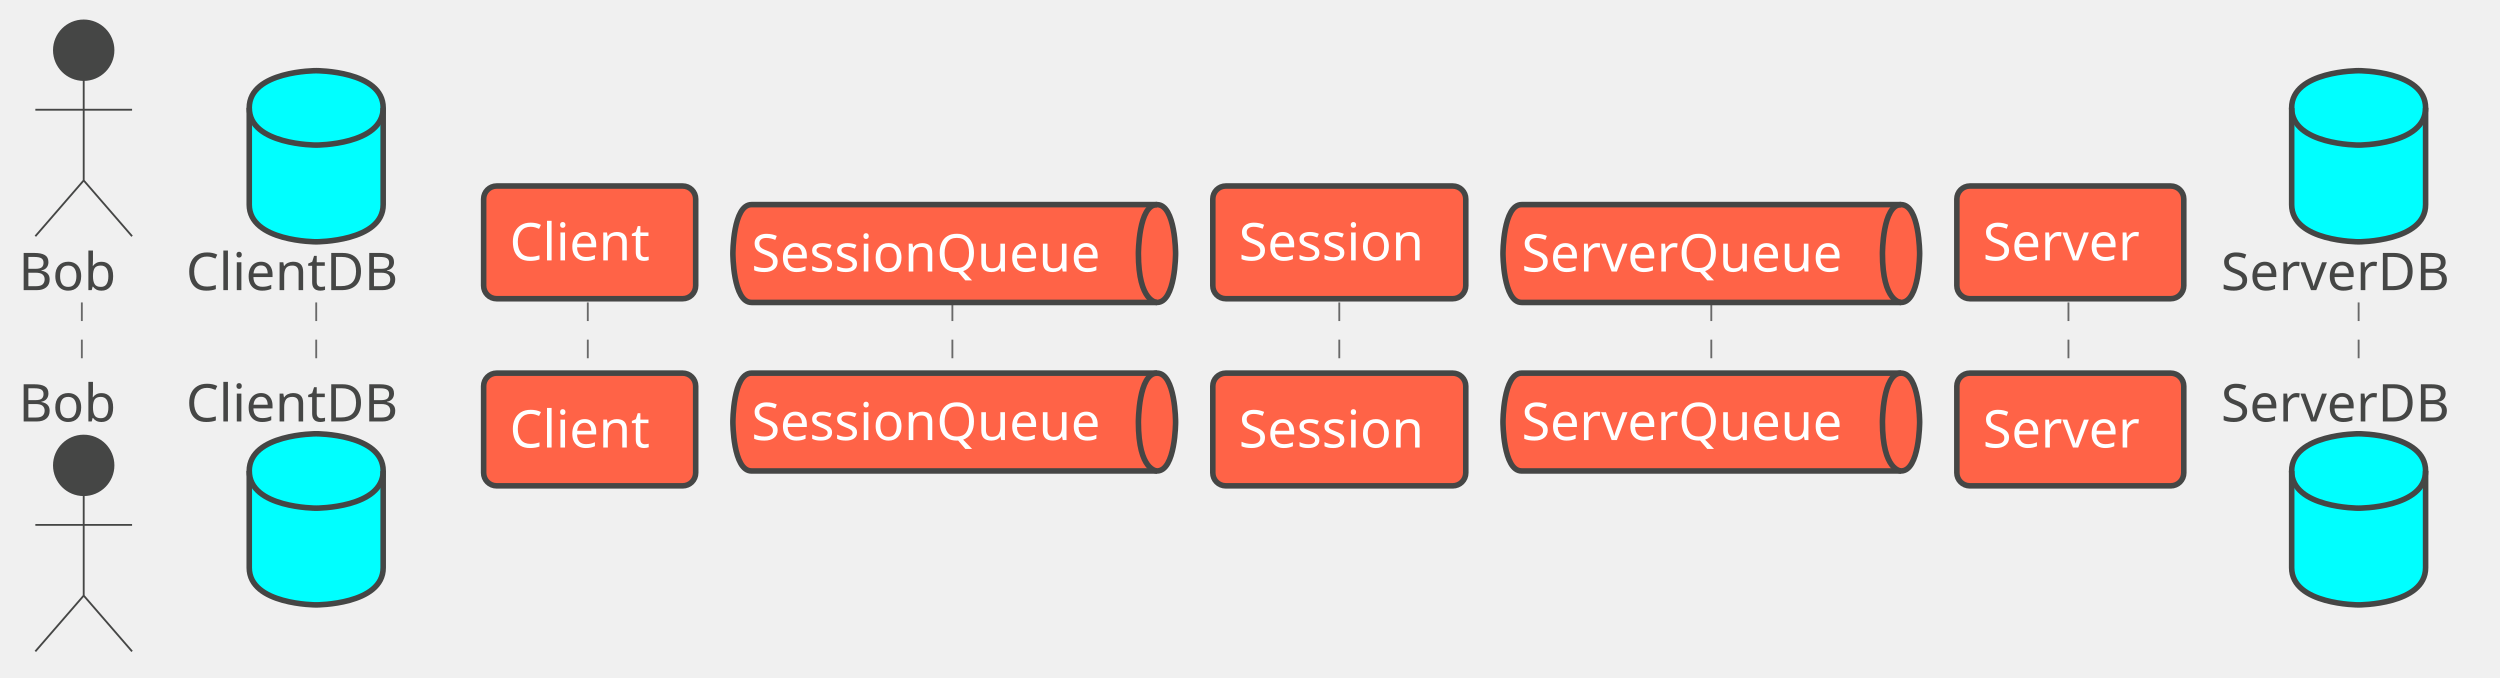
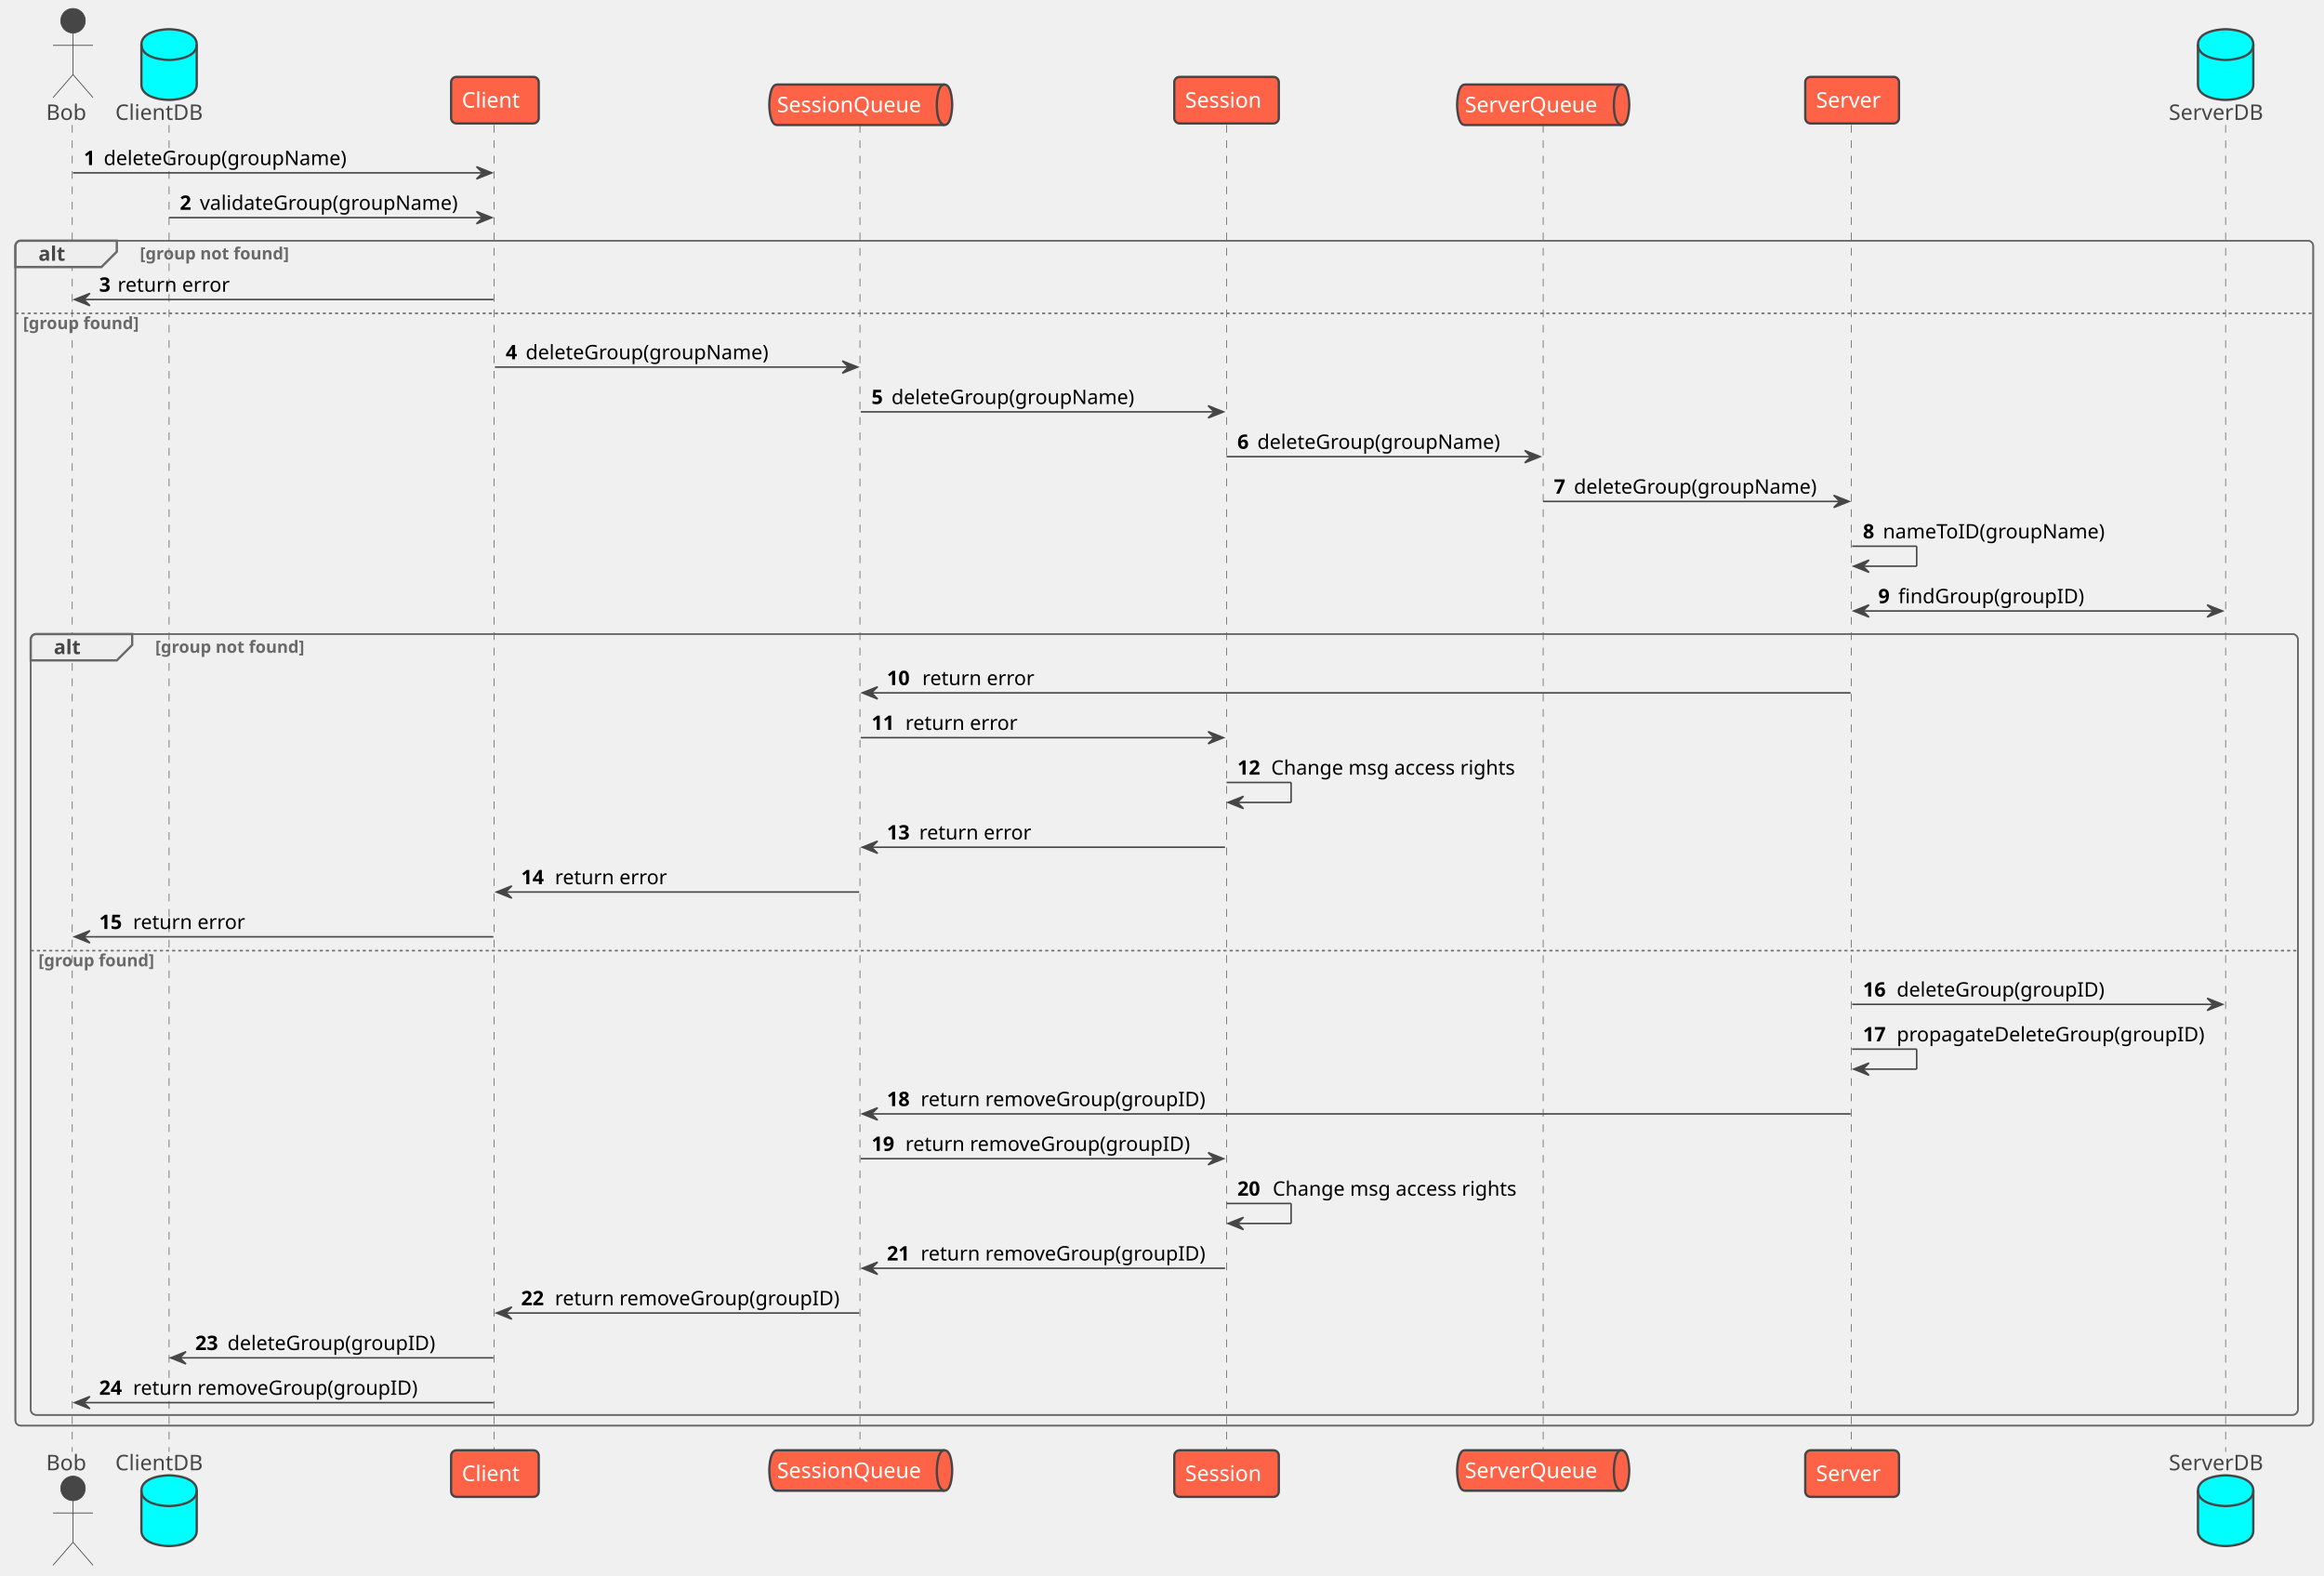
- <svg xmlns="http://www.w3.org/2000/svg" contentStyleType="text/css" height="182px" preserveAspectRatio="none" style="width:672px;height:182px;background:#FFFFFF;" version="1.1" viewBox="0 0 672 182" width="672px" zoomAndPan="magnify">
+ <svg xmlns="http://www.w3.org/2000/svg" contentStyleType="text/css" height="1025px" preserveAspectRatio="none" style="width:1512px;height:1025px;background:#FFFFFF;" version="1.1" viewBox="0 0 1512 1025" width="1512px" zoomAndPan="magnify">
  <defs />
  <g>
-     <line style="stroke:#696969;stroke-width:0.5;stroke-dasharray:5.0,5.0;" x1="22" x2="22" y1="81.297" y2="101.297" />
-     <line style="stroke:#696969;stroke-width:0.5;stroke-dasharray:5.0,5.0;" x1="85" x2="85" y1="81.297" y2="101.297" />
-     <line style="stroke:#696969;stroke-width:0.5;stroke-dasharray:5.0,5.0;" x1="158" x2="158" y1="81.297" y2="101.297" />
-     <line style="stroke:#696969;stroke-width:0.5;stroke-dasharray:5.0,5.0;" x1="256" x2="256" y1="81.297" y2="101.297" />
-     <line style="stroke:#696969;stroke-width:0.5;stroke-dasharray:5.0,5.0;" x1="360" x2="360" y1="81.297" y2="101.297" />
-     <line style="stroke:#696969;stroke-width:0.5;stroke-dasharray:5.0,5.0;" x1="460" x2="460" y1="81.297" y2="101.297" />
-     <line style="stroke:#696969;stroke-width:0.5;stroke-dasharray:5.0,5.0;" x1="556" x2="556" y1="81.297" y2="101.297" />
-     <line style="stroke:#696969;stroke-width:0.5;stroke-dasharray:5.0,5.0;" x1="634" x2="634" y1="81.297" y2="101.297" />
-     <text fill="#454645" font-family="sans-serif" font-size="14" lengthAdjust="spacing" textLength="29" x="5" y="77.995">Bob</text>
-     <ellipse cx="22.5" cy="13.5" fill="#454645" rx="8" ry="8" style="stroke:#454645;stroke-width:0.5;" />
-     <path d="M22.5,21.5 L22.5,48.5 M9.5,29.5 L35.5,29.5 M22.5,48.5 L9.5,63.5 M22.5,48.5 L35.5,63.5 " fill="none" style="stroke:#454645;stroke-width:0.5;" />
-     <text fill="#454645" font-family="sans-serif" font-size="14" lengthAdjust="spacing" textLength="29" x="5" y="113.292">Bob</text>
-     <ellipse cx="22.5" cy="125.094" fill="#454645" rx="8" ry="8" style="stroke:#454645;stroke-width:0.5;" />
-     <path d="M22.5,133.094 L22.5,160.094 M9.5,141.094 L35.5,141.094 M22.5,160.094 L9.5,175.094 M22.5,160.094 L35.5,175.094 " fill="none" style="stroke:#454645;stroke-width:0.5;" />
-     <text fill="#454645" font-family="sans-serif" font-size="14" lengthAdjust="spacing" textLength="64" x="50" y="77.995">ClientDB</text>
-     <path d="M67,29 C67,19 85,19 85,19 C85,19 103,19 103,29 L103,55 C103,65 85,65 85,65 C85,65 67,65 67,55 L67,29 " fill="#00FFFF" style="stroke:#454645;stroke-width:1.5;" />
-     <path d="M67,29 C67,39 85,39 85,39 C85,39 103,39 103,29 " fill="none" style="stroke:#454645;stroke-width:1.5;" />
-     <text fill="#454645" font-family="sans-serif" font-size="14" lengthAdjust="spacing" textLength="64" x="50" y="113.292">ClientDB</text>
-     <path d="M67,126.594 C67,116.594 85,116.594 85,116.594 C85,116.594 103,116.594 103,126.594 L103,152.594 C103,162.594 85,162.594 85,162.594 C85,162.594 67,162.594 67,152.594 L67,126.594 " fill="#00FFFF" style="stroke:#454645;stroke-width:1.5;" />
-     <path d="M67,126.594 C67,136.594 85,136.594 85,136.594 C85,136.594 103,136.594 103,126.594 " fill="none" style="stroke:#454645;stroke-width:1.5;" />
-     <rect fill="#FF6347" height="30.297" rx="3.5" ry="3.5" style="stroke:#454645;stroke-width:1.5;" width="57" x="130" y="50" />
-     <text fill="#FFFFFF" font-family="sans-serif" font-size="14" lengthAdjust="spacing" textLength="43" x="137" y="69.995">Client</text>
-     <rect fill="#FF6347" height="30.297" rx="3.5" ry="3.5" style="stroke:#454645;stroke-width:1.5;" width="57" x="130" y="100.297" />
-     <text fill="#FFFFFF" font-family="sans-serif" font-size="14" lengthAdjust="spacing" textLength="43" x="137" y="120.292">Client</text>
-     <path d="M202,55 L311,55 C316,55 316,68.148 316,68.148 C316,68.148 316,81.297 311,81.297 L202,81.297 C197,81.297 197,68.148 197,68.148 C197,68.148 197,55 202,55 " fill="#FF6347" style="stroke:#454645;stroke-width:1.5;" />
-     <path d="M311,55 C306,55 306,68.148 306,68.148 C306,81.297 311,81.297 311,81.297 " fill="none" style="stroke:#454645;stroke-width:1.5;" />
-     <text fill="#FFFFFF" font-family="sans-serif" font-size="14" lengthAdjust="spacing" textLength="99" x="202" y="72.995">SessionQueue</text>
-     <path d="M202,100.297 L311,100.297 C316,100.297 316,113.445 316,113.445 C316,113.445 316,126.594 311,126.594 L202,126.594 C197,126.594 197,113.445 197,113.445 C197,113.445 197,100.297 202,100.297 " fill="#FF6347" style="stroke:#454645;stroke-width:1.5;" />
-     <path d="M311,100.297 C306,100.297 306,113.445 306,113.445 C306,126.594 311,126.594 311,126.594 " fill="none" style="stroke:#454645;stroke-width:1.5;" />
-     <text fill="#FFFFFF" font-family="sans-serif" font-size="14" lengthAdjust="spacing" textLength="99" x="202" y="118.292">SessionQueue</text>
-     <rect fill="#FF6347" height="30.297" rx="3.5" ry="3.5" style="stroke:#454645;stroke-width:1.5;" width="68" x="326" y="50" />
-     <text fill="#FFFFFF" font-family="sans-serif" font-size="14" lengthAdjust="spacing" textLength="54" x="333" y="69.995">Session</text>
-     <rect fill="#FF6347" height="30.297" rx="3.5" ry="3.5" style="stroke:#454645;stroke-width:1.5;" width="68" x="326" y="100.297" />
-     <text fill="#FFFFFF" font-family="sans-serif" font-size="14" lengthAdjust="spacing" textLength="54" x="333" y="120.292">Session</text>
-     <path d="M409,55 L511,55 C516,55 516,68.148 516,68.148 C516,68.148 516,81.297 511,81.297 L409,81.297 C404,81.297 404,68.148 404,68.148 C404,68.148 404,55 409,55 " fill="#FF6347" style="stroke:#454645;stroke-width:1.5;" />
-     <path d="M511,55 C506,55 506,68.148 506,68.148 C506,81.297 511,81.297 511,81.297 " fill="none" style="stroke:#454645;stroke-width:1.5;" />
-     <text fill="#FFFFFF" font-family="sans-serif" font-size="14" lengthAdjust="spacing" textLength="92" x="409" y="72.995">ServerQueue</text>
-     <path d="M409,100.297 L511,100.297 C516,100.297 516,113.445 516,113.445 C516,113.445 516,126.594 511,126.594 L409,126.594 C404,126.594 404,113.445 404,113.445 C404,113.445 404,100.297 409,100.297 " fill="#FF6347" style="stroke:#454645;stroke-width:1.5;" />
-     <path d="M511,100.297 C506,100.297 506,113.445 506,113.445 C506,126.594 511,126.594 511,126.594 " fill="none" style="stroke:#454645;stroke-width:1.5;" />
-     <text fill="#FFFFFF" font-family="sans-serif" font-size="14" lengthAdjust="spacing" textLength="92" x="409" y="118.292">ServerQueue</text>
-     <rect fill="#FF6347" height="30.297" rx="3.5" ry="3.5" style="stroke:#454645;stroke-width:1.5;" width="61" x="526" y="50" />
-     <text fill="#FFFFFF" font-family="sans-serif" font-size="14" lengthAdjust="spacing" textLength="47" x="533" y="69.995">Server</text>
-     <rect fill="#FF6347" height="30.297" rx="3.5" ry="3.5" style="stroke:#454645;stroke-width:1.5;" width="61" x="526" y="100.297" />
-     <text fill="#FFFFFF" font-family="sans-serif" font-size="14" lengthAdjust="spacing" textLength="47" x="533" y="120.292">Server</text>
-     <text fill="#454645" font-family="sans-serif" font-size="14" lengthAdjust="spacing" textLength="68" x="597" y="77.995">ServerDB</text>
-     <path d="M616,29 C616,19 634,19 634,19 C634,19 652,19 652,29 L652,55 C652,65 634,65 634,65 C634,65 616,65 616,55 L616,29 " fill="#00FFFF" style="stroke:#454645;stroke-width:1.5;" />
-     <path d="M616,29 C616,39 634,39 634,39 C634,39 652,39 652,29 " fill="none" style="stroke:#454645;stroke-width:1.5;" />
-     <text fill="#454645" font-family="sans-serif" font-size="14" lengthAdjust="spacing" textLength="68" x="597" y="113.292">ServerDB</text>
-     <path d="M616,126.594 C616,116.594 634,116.594 634,116.594 C634,116.594 652,116.594 652,126.594 L652,152.594 C652,162.594 634,162.594 634,162.594 C634,162.594 616,162.594 616,152.594 L616,126.594 " fill="#00FFFF" style="stroke:#454645;stroke-width:1.5;" />
-     <path d="M616,126.594 C616,136.594 634,136.594 634,136.594 C634,136.594 652,136.594 652,126.594 " fill="none" style="stroke:#454645;stroke-width:1.5;" />
+     <rect fill="none" height="770.797" rx="3.5" ry="3.5" style="stroke:#696969;stroke-width:1.0;" width="1495" x="10" y="156.562" />
+     <rect fill="none" height="507.93" rx="3.5" ry="3.5" style="stroke:#696969;stroke-width:1.0;" width="1475" x="20" y="412.43" />
+     <line style="stroke:#696969;stroke-width:0.5;stroke-dasharray:5.0,5.0;" x1="47" x2="47" y1="81.297" y2="944.359" />
+     <line style="stroke:#696969;stroke-width:0.5;stroke-dasharray:5.0,5.0;" x1="110" x2="110" y1="81.297" y2="944.359" />
+     <line style="stroke:#696969;stroke-width:0.5;stroke-dasharray:5.0,5.0;" x1="321.5" x2="321.5" y1="81.297" y2="944.359" />
+     <line style="stroke:#696969;stroke-width:0.5;stroke-dasharray:5.0,5.0;" x1="559.5" x2="559.5" y1="81.297" y2="944.359" />
+     <line style="stroke:#696969;stroke-width:0.5;stroke-dasharray:5.0,5.0;" x1="798" x2="798" y1="81.297" y2="944.359" />
+     <line style="stroke:#696969;stroke-width:0.5;stroke-dasharray:5.0,5.0;" x1="1004" x2="1004" y1="81.297" y2="944.359" />
+     <line style="stroke:#696969;stroke-width:0.5;stroke-dasharray:5.0,5.0;" x1="1204.5" x2="1204.5" y1="81.297" y2="944.359" />
+     <line style="stroke:#696969;stroke-width:0.5;stroke-dasharray:5.0,5.0;" x1="1448" x2="1448" y1="81.297" y2="944.359" />
+     <text fill="#454645" font-family="sans-serif" font-size="14" lengthAdjust="spacing" textLength="29" x="30" y="77.995">Bob</text>
+     <ellipse cx="47.5" cy="13.5" fill="#454645" rx="8" ry="8" style="stroke:#454645;stroke-width:0.5;" />
+     <path d="M47.5,21.5 L47.5,48.5 M34.5,29.5 L60.5,29.5 M47.5,48.5 L34.5,63.5 M47.5,48.5 L60.5,63.5 " fill="none" style="stroke:#454645;stroke-width:0.5;" />
+     <text fill="#454645" font-family="sans-serif" font-size="14" lengthAdjust="spacing" textLength="29" x="30" y="956.355">Bob</text>
+     <ellipse cx="47.5" cy="968.156" fill="#454645" rx="8" ry="8" style="stroke:#454645;stroke-width:0.5;" />
+     <path d="M47.5,976.156 L47.5,1003.156 M34.5,984.156 L60.5,984.156 M47.5,1003.156 L34.5,1018.156 M47.5,1003.156 L60.5,1018.156 " fill="none" style="stroke:#454645;stroke-width:0.5;" />
+     <text fill="#454645" font-family="sans-serif" font-size="14" lengthAdjust="spacing" textLength="64" x="75" y="77.995">ClientDB</text>
+     <path d="M92,29 C92,19 110,19 110,19 C110,19 128,19 128,29 L128,55 C128,65 110,65 110,65 C110,65 92,65 92,55 L92,29 " fill="#00FFFF" style="stroke:#454645;stroke-width:1.5;" />
+     <path d="M92,29 C92,39 110,39 110,39 C110,39 128,39 128,29 " fill="none" style="stroke:#454645;stroke-width:1.5;" />
+     <text fill="#454645" font-family="sans-serif" font-size="14" lengthAdjust="spacing" textLength="64" x="75" y="956.355">ClientDB</text>
+     <path d="M92,969.656 C92,959.656 110,959.656 110,959.656 C110,959.656 128,959.656 128,969.656 L128,995.656 C128,1005.656 110,1005.656 110,1005.656 C110,1005.656 92,1005.656 92,995.656 L92,969.656 " fill="#00FFFF" style="stroke:#454645;stroke-width:1.5;" />
+     <path d="M92,969.656 C92,979.656 110,979.656 110,979.656 C110,979.656 128,979.656 128,969.656 " fill="none" style="stroke:#454645;stroke-width:1.5;" />
+     <rect fill="#FF6347" height="30.297" rx="3.5" ry="3.5" style="stroke:#454645;stroke-width:1.5;" width="57" x="293.5" y="50" />
+     <text fill="#FFFFFF" font-family="sans-serif" font-size="14" lengthAdjust="spacing" textLength="43" x="300.5" y="69.995">Client</text>
+     <rect fill="#FF6347" height="30.297" rx="3.5" ry="3.5" style="stroke:#454645;stroke-width:1.5;" width="57" x="293.5" y="943.359" />
+     <text fill="#FFFFFF" font-family="sans-serif" font-size="14" lengthAdjust="spacing" textLength="43" x="300.5" y="963.355">Client</text>
+     <path d="M505.5,55 L614.5,55 C619.5,55 619.5,68.148 619.5,68.148 C619.5,68.148 619.5,81.297 614.5,81.297 L505.5,81.297 C500.5,81.297 500.5,68.148 500.5,68.148 C500.5,68.148 500.5,55 505.5,55 " fill="#FF6347" style="stroke:#454645;stroke-width:1.5;" />
+     <path d="M614.5,55 C609.5,55 609.5,68.148 609.5,68.148 C609.5,81.297 614.5,81.297 614.5,81.297 " fill="none" style="stroke:#454645;stroke-width:1.5;" />
+     <text fill="#FFFFFF" font-family="sans-serif" font-size="14" lengthAdjust="spacing" textLength="99" x="505.5" y="72.995">SessionQueue</text>
+     <path d="M505.5,943.359 L614.5,943.359 C619.5,943.359 619.5,956.508 619.5,956.508 C619.5,956.508 619.5,969.656 614.5,969.656 L505.5,969.656 C500.5,969.656 500.5,956.508 500.5,956.508 C500.5,956.508 500.5,943.359 505.5,943.359 " fill="#FF6347" style="stroke:#454645;stroke-width:1.5;" />
+     <path d="M614.5,943.359 C609.5,943.359 609.5,956.508 609.5,956.508 C609.5,969.656 614.5,969.656 614.5,969.656 " fill="none" style="stroke:#454645;stroke-width:1.5;" />
+     <text fill="#FFFFFF" font-family="sans-serif" font-size="14" lengthAdjust="spacing" textLength="99" x="505.5" y="961.355">SessionQueue</text>
+     <rect fill="#FF6347" height="30.297" rx="3.5" ry="3.5" style="stroke:#454645;stroke-width:1.5;" width="68" x="764" y="50" />
+     <text fill="#FFFFFF" font-family="sans-serif" font-size="14" lengthAdjust="spacing" textLength="54" x="771" y="69.995">Session</text>
+     <rect fill="#FF6347" height="30.297" rx="3.5" ry="3.5" style="stroke:#454645;stroke-width:1.5;" width="68" x="764" y="943.359" />
+     <text fill="#FFFFFF" font-family="sans-serif" font-size="14" lengthAdjust="spacing" textLength="54" x="771" y="963.355">Session</text>
+     <path d="M953,55 L1055,55 C1060,55 1060,68.148 1060,68.148 C1060,68.148 1060,81.297 1055,81.297 L953,81.297 C948,81.297 948,68.148 948,68.148 C948,68.148 948,55 953,55 " fill="#FF6347" style="stroke:#454645;stroke-width:1.5;" />
+     <path d="M1055,55 C1050,55 1050,68.148 1050,68.148 C1050,81.297 1055,81.297 1055,81.297 " fill="none" style="stroke:#454645;stroke-width:1.5;" />
+     <text fill="#FFFFFF" font-family="sans-serif" font-size="14" lengthAdjust="spacing" textLength="92" x="953" y="72.995">ServerQueue</text>
+     <path d="M953,943.359 L1055,943.359 C1060,943.359 1060,956.508 1060,956.508 C1060,956.508 1060,969.656 1055,969.656 L953,969.656 C948,969.656 948,956.508 948,956.508 C948,956.508 948,943.359 953,943.359 " fill="#FF6347" style="stroke:#454645;stroke-width:1.5;" />
+     <path d="M1055,943.359 C1050,943.359 1050,956.508 1050,956.508 C1050,969.656 1055,969.656 1055,969.656 " fill="none" style="stroke:#454645;stroke-width:1.5;" />
+     <text fill="#FFFFFF" font-family="sans-serif" font-size="14" lengthAdjust="spacing" textLength="92" x="953" y="961.355">ServerQueue</text>
+     <rect fill="#FF6347" height="30.297" rx="3.5" ry="3.5" style="stroke:#454645;stroke-width:1.5;" width="61" x="1174.5" y="50" />
+     <text fill="#FFFFFF" font-family="sans-serif" font-size="14" lengthAdjust="spacing" textLength="47" x="1181.5" y="69.995">Server</text>
+     <rect fill="#FF6347" height="30.297" rx="3.5" ry="3.5" style="stroke:#454645;stroke-width:1.5;" width="61" x="1174.5" y="943.359" />
+     <text fill="#FFFFFF" font-family="sans-serif" font-size="14" lengthAdjust="spacing" textLength="47" x="1181.5" y="963.355">Server</text>
+     <text fill="#454645" font-family="sans-serif" font-size="14" lengthAdjust="spacing" textLength="68" x="1411" y="77.995">ServerDB</text>
+     <path d="M1430,29 C1430,19 1448,19 1448,19 C1448,19 1466,19 1466,29 L1466,55 C1466,65 1448,65 1448,65 C1448,65 1430,65 1430,55 L1430,29 " fill="#00FFFF" style="stroke:#454645;stroke-width:1.5;" />
+     <path d="M1430,29 C1430,39 1448,39 1448,39 C1448,39 1466,39 1466,29 " fill="none" style="stroke:#454645;stroke-width:1.5;" />
+     <text fill="#454645" font-family="sans-serif" font-size="14" lengthAdjust="spacing" textLength="68" x="1411" y="956.355">ServerDB</text>
+     <path d="M1430,969.656 C1430,959.656 1448,959.656 1448,959.656 C1448,959.656 1466,959.656 1466,969.656 L1466,995.656 C1466,1005.656 1448,1005.656 1448,1005.656 C1448,1005.656 1430,1005.656 1430,995.656 L1430,969.656 " fill="#00FFFF" style="stroke:#454645;stroke-width:1.5;" />
+     <path d="M1430,969.656 C1430,979.656 1448,979.656 1448,979.656 C1448,979.656 1466,979.656 1466,969.656 " fill="none" style="stroke:#454645;stroke-width:1.5;" />
+     <polygon fill="#454645" points="310,108.43,320,112.43,310,116.43,314,112.43" style="stroke:#454645;stroke-width:1.0;" />
+     <line style="stroke:#454645;stroke-width:1.0;" x1="47.5" x2="316" y1="112.43" y2="112.43" />
+     <text fill="#000000" font-family="sans-serif" font-size="13" font-weight="bold" lengthAdjust="spacing" textLength="9" x="54.5" y="107.364">1</text>
+     <text fill="#000000" font-family="sans-serif" font-size="13" lengthAdjust="spacing" textLength="164" x="67.5" y="107.364">deleteGroup(groupName)</text>
+     <polygon fill="#454645" points="310,137.562,320,141.562,310,145.562,314,141.562" style="stroke:#454645;stroke-width:1.0;" />
+     <line style="stroke:#454645;stroke-width:1.0;" x1="110" x2="316" y1="141.562" y2="141.562" />
+     <text fill="#000000" font-family="sans-serif" font-size="13" font-weight="bold" lengthAdjust="spacing" textLength="9" x="117" y="136.497">2</text>
+     <text fill="#000000" font-family="sans-serif" font-size="13" lengthAdjust="spacing" textLength="175" x="130" y="136.497">validateGroup(groupName)</text>
+     <path d="M13.5,156.562 L76,156.562 L76,163.695 L66,173.695 L10,173.695 L10,160.062 A3.5,3.5 0 0 1 13.5,156.562 " fill="#EEEEEE" style="stroke:#696969;stroke-width:1.5;" />
+     <rect fill="none" height="770.797" rx="3.5" ry="3.5" style="stroke:#696969;stroke-width:1.0;" width="1495" x="10" y="156.562" />
+     <text fill="#454645" font-family="sans-serif" font-size="13" font-weight="bold" lengthAdjust="spacing" textLength="21" x="25" y="169.629">alt</text>
+     <text fill="#696969" font-family="sans-serif" font-size="11" font-weight="bold" lengthAdjust="spacing" textLength="121" x="91" y="168.773">[group not found]</text>
+     <polygon fill="#454645" points="58.5,190.828,48.5,194.828,58.5,198.828,54.5,194.828" style="stroke:#454645;stroke-width:1.0;" />
+     <line style="stroke:#454645;stroke-width:1.0;" x1="52.5" x2="321" y1="194.828" y2="194.828" />
+     <text fill="#000000" font-family="sans-serif" font-size="13" font-weight="bold" lengthAdjust="spacing" textLength="8" x="64.5" y="189.762">3</text>
+     <text fill="#000000" font-family="sans-serif" font-size="13" lengthAdjust="spacing" textLength="74" x="76.5" y="189.762">return error</text>
+     <line style="stroke:#696969;stroke-width:1.0;stroke-dasharray:2.0,2.0;" x1="10" x2="1505" y1="203.828" y2="203.828" />
+     <text fill="#696969" font-family="sans-serif" font-size="11" font-weight="bold" lengthAdjust="spacing" textLength="93" x="15" y="214.039">[group found]</text>
+     <polygon fill="#454645" points="548,234.766,558,238.766,548,242.766,552,238.766" style="stroke:#454645;stroke-width:1.0;" />
+     <line style="stroke:#454645;stroke-width:1.0;" x1="322" x2="554" y1="238.766" y2="238.766" />
+     <text fill="#000000" font-family="sans-serif" font-size="13" font-weight="bold" lengthAdjust="spacing" textLength="9" x="329" y="233.7">4</text>
+     <text fill="#000000" font-family="sans-serif" font-size="13" lengthAdjust="spacing" textLength="164" x="342" y="233.7">deleteGroup(groupName)</text>
+     <polygon fill="#454645" points="786,263.898,796,267.898,786,271.898,790,267.898" style="stroke:#454645;stroke-width:1.0;" />
+     <line style="stroke:#454645;stroke-width:1.0;" x1="560" x2="792" y1="267.898" y2="267.898" />
+     <text fill="#000000" font-family="sans-serif" font-size="13" font-weight="bold" lengthAdjust="spacing" textLength="9" x="567" y="262.832">5</text>
+     <text fill="#000000" font-family="sans-serif" font-size="13" lengthAdjust="spacing" textLength="164" x="580" y="262.832">deleteGroup(groupName)</text>
+     <polygon fill="#454645" points="992,293.031,1002,297.031,992,301.031,996,297.031" style="stroke:#454645;stroke-width:1.0;" />
+     <line style="stroke:#454645;stroke-width:1.0;" x1="798" x2="998" y1="297.031" y2="297.031" />
+     <text fill="#000000" font-family="sans-serif" font-size="13" font-weight="bold" lengthAdjust="spacing" textLength="9" x="805" y="291.965">6</text>
+     <text fill="#000000" font-family="sans-serif" font-size="13" lengthAdjust="spacing" textLength="164" x="818" y="291.965">deleteGroup(groupName)</text>
+     <polygon fill="#454645" points="1193,322.164,1203,326.164,1193,330.164,1197,326.164" style="stroke:#454645;stroke-width:1.0;" />
+     <line style="stroke:#454645;stroke-width:1.0;" x1="1004" x2="1199" y1="326.164" y2="326.164" />
+     <text fill="#000000" font-family="sans-serif" font-size="13" font-weight="bold" lengthAdjust="spacing" textLength="9" x="1011" y="321.098">7</text>
+     <text fill="#000000" font-family="sans-serif" font-size="13" lengthAdjust="spacing" textLength="164" x="1024" y="321.098">deleteGroup(groupName)</text>
+     <line style="stroke:#454645;stroke-width:1.0;" x1="1205" x2="1247" y1="355.297" y2="355.297" />
+     <line style="stroke:#454645;stroke-width:1.0;" x1="1247" x2="1247" y1="355.297" y2="368.297" />
+     <line style="stroke:#454645;stroke-width:1.0;" x1="1206" x2="1247" y1="368.297" y2="368.297" />
+     <polygon fill="#454645" points="1216,364.297,1206,368.297,1216,372.297,1212,368.297" style="stroke:#454645;stroke-width:1.0;" />
+     <text fill="#000000" font-family="sans-serif" font-size="13" font-weight="bold" lengthAdjust="spacing" textLength="9" x="1212" y="350.231">8</text>
+     <text fill="#000000" font-family="sans-serif" font-size="13" lengthAdjust="spacing" textLength="151" x="1225" y="350.231">nameToID(groupName)</text>
+     <polygon fill="#454645" points="1216,393.43,1206,397.43,1216,401.43,1212,397.43" style="stroke:#454645;stroke-width:1.0;" />
+     <polygon fill="#454645" points="1436,393.43,1446,397.43,1436,401.43,1440,397.43" style="stroke:#454645;stroke-width:1.0;" />
+     <line style="stroke:#454645;stroke-width:1.0;" x1="1210" x2="1442" y1="397.43" y2="397.43" />
+     <text fill="#000000" font-family="sans-serif" font-size="13" font-weight="bold" lengthAdjust="spacing" textLength="9" x="1222" y="392.364">9</text>
+     <text fill="#000000" font-family="sans-serif" font-size="13" lengthAdjust="spacing" textLength="123" x="1235" y="392.364">findGroup(groupID)</text>
+     <path d="M23.5,412.43 L86,412.43 L86,419.562 L76,429.562 L20,429.562 L20,415.93 A3.5,3.5 0 0 1 23.5,412.43 " fill="#EEEEEE" style="stroke:#696969;stroke-width:1.5;" />
+     <rect fill="none" height="507.93" rx="3.5" ry="3.5" style="stroke:#696969;stroke-width:1.0;" width="1475" x="20" y="412.43" />
+     <text fill="#454645" font-family="sans-serif" font-size="13" font-weight="bold" lengthAdjust="spacing" textLength="21" x="35" y="425.497">alt</text>
+     <text fill="#696969" font-family="sans-serif" font-size="11" font-weight="bold" lengthAdjust="spacing" textLength="121" x="101" y="424.64">[group not found]</text>
+     <polygon fill="#454645" points="571,446.695,561,450.695,571,454.695,567,450.695" style="stroke:#454645;stroke-width:1.0;" />
+     <line style="stroke:#454645;stroke-width:1.0;" x1="565" x2="1204" y1="450.695" y2="450.695" />
+     <text fill="#000000" font-family="sans-serif" font-size="13" font-weight="bold" lengthAdjust="spacing" textLength="19" x="577" y="445.629">10</text>
+     <text fill="#000000" font-family="sans-serif" font-size="13" lengthAdjust="spacing" textLength="74" x="600" y="445.629">return error</text>
+     <polygon fill="#454645" points="786,475.828,796,479.828,786,483.828,790,479.828" style="stroke:#454645;stroke-width:1.0;" />
+     <line style="stroke:#454645;stroke-width:1.0;" x1="560" x2="792" y1="479.828" y2="479.828" />
+     <text fill="#000000" font-family="sans-serif" font-size="13" font-weight="bold" lengthAdjust="spacing" textLength="18" x="567" y="474.762">11</text>
+     <text fill="#000000" font-family="sans-serif" font-size="13" lengthAdjust="spacing" textLength="74" x="589" y="474.762">return error</text>
+     <line style="stroke:#454645;stroke-width:1.0;" x1="798" x2="840" y1="508.961" y2="508.961" />
+     <line style="stroke:#454645;stroke-width:1.0;" x1="840" x2="840" y1="508.961" y2="521.961" />
+     <line style="stroke:#454645;stroke-width:1.0;" x1="799" x2="840" y1="521.961" y2="521.961" />
+     <polygon fill="#454645" points="809,517.961,799,521.961,809,525.961,805,521.961" style="stroke:#454645;stroke-width:1.0;" />
+     <text fill="#000000" font-family="sans-serif" font-size="13" font-weight="bold" lengthAdjust="spacing" textLength="18" x="805" y="503.895">12</text>
+     <text fill="#000000" font-family="sans-serif" font-size="13" lengthAdjust="spacing" textLength="169" x="827" y="503.895">Change msg access rights</text>
+     <polygon fill="#454645" points="571,547.094,561,551.094,571,555.094,567,551.094" style="stroke:#454645;stroke-width:1.0;" />
+     <line style="stroke:#454645;stroke-width:1.0;" x1="565" x2="797" y1="551.094" y2="551.094" />
+     <text fill="#000000" font-family="sans-serif" font-size="13" font-weight="bold" lengthAdjust="spacing" textLength="17" x="577" y="546.028">13</text>
+     <text fill="#000000" font-family="sans-serif" font-size="13" lengthAdjust="spacing" textLength="74" x="598" y="546.028">return error</text>
+     <polygon fill="#454645" points="333,576.227,323,580.227,333,584.227,329,580.227" style="stroke:#454645;stroke-width:1.0;" />
+     <line style="stroke:#454645;stroke-width:1.0;" x1="327" x2="559" y1="580.227" y2="580.227" />
+     <text fill="#000000" font-family="sans-serif" font-size="13" font-weight="bold" lengthAdjust="spacing" textLength="18" x="339" y="575.161">14</text>
+     <text fill="#000000" font-family="sans-serif" font-size="13" lengthAdjust="spacing" textLength="74" x="361" y="575.161">return error</text>
+     <polygon fill="#454645" points="58.5,605.359,48.5,609.359,58.5,613.359,54.5,609.359" style="stroke:#454645;stroke-width:1.0;" />
+     <line style="stroke:#454645;stroke-width:1.0;" x1="52.5" x2="321" y1="609.359" y2="609.359" />
+     <text fill="#000000" font-family="sans-serif" font-size="13" font-weight="bold" lengthAdjust="spacing" textLength="18" x="64.5" y="604.293">15</text>
+     <text fill="#000000" font-family="sans-serif" font-size="13" lengthAdjust="spacing" textLength="74" x="86.5" y="604.293">return error</text>
+     <line style="stroke:#696969;stroke-width:1.0;stroke-dasharray:2.0,2.0;" x1="20" x2="1495" y1="618.359" y2="618.359" />
+     <text fill="#696969" font-family="sans-serif" font-size="11" font-weight="bold" lengthAdjust="spacing" textLength="93" x="25" y="628.57">[group found]</text>
+     <polygon fill="#454645" points="1436,649.297,1446,653.297,1436,657.297,1440,653.297" style="stroke:#454645;stroke-width:1.0;" />
+     <line style="stroke:#454645;stroke-width:1.0;" x1="1205" x2="1442" y1="653.297" y2="653.297" />
+     <text fill="#000000" font-family="sans-serif" font-size="13" font-weight="bold" lengthAdjust="spacing" textLength="18" x="1212" y="648.231">16</text>
+     <text fill="#000000" font-family="sans-serif" font-size="13" lengthAdjust="spacing" textLength="139" x="1234" y="648.231">deleteGroup(groupID)</text>
+     <line style="stroke:#454645;stroke-width:1.0;" x1="1205" x2="1247" y1="682.43" y2="682.43" />
+     <line style="stroke:#454645;stroke-width:1.0;" x1="1247" x2="1247" y1="682.43" y2="695.43" />
+     <line style="stroke:#454645;stroke-width:1.0;" x1="1206" x2="1247" y1="695.43" y2="695.43" />
+     <polygon fill="#454645" points="1216,691.43,1206,695.43,1216,699.43,1212,695.43" style="stroke:#454645;stroke-width:1.0;" />
+     <text fill="#000000" font-family="sans-serif" font-size="13" font-weight="bold" lengthAdjust="spacing" textLength="18" x="1212" y="677.364">17</text>
+     <text fill="#000000" font-family="sans-serif" font-size="13" lengthAdjust="spacing" textLength="207" x="1234" y="677.364">propagateDeleteGroup(groupID)</text>
+     <polygon fill="#454645" points="571,720.562,561,724.562,571,728.562,567,724.562" style="stroke:#454645;stroke-width:1.0;" />
+     <line style="stroke:#454645;stroke-width:1.0;" x1="565" x2="1204" y1="724.562" y2="724.562" />
+     <text fill="#000000" font-family="sans-serif" font-size="13" font-weight="bold" lengthAdjust="spacing" textLength="18" x="577" y="719.497">18</text>
+     <text fill="#000000" font-family="sans-serif" font-size="13" lengthAdjust="spacing" textLength="192" x="599" y="719.497">return removeGroup(groupID)</text>
+     <polygon fill="#454645" points="786,749.695,796,753.695,786,757.695,790,753.695" style="stroke:#454645;stroke-width:1.0;" />
+     <line style="stroke:#454645;stroke-width:1.0;" x1="560" x2="792" y1="753.695" y2="753.695" />
+     <text fill="#000000" font-family="sans-serif" font-size="13" font-weight="bold" lengthAdjust="spacing" textLength="18" x="567" y="748.629">19</text>
+     <text fill="#000000" font-family="sans-serif" font-size="13" lengthAdjust="spacing" textLength="192" x="589" y="748.629">return removeGroup(groupID)</text>
+     <line style="stroke:#454645;stroke-width:1.0;" x1="798" x2="840" y1="782.828" y2="782.828" />
+     <line style="stroke:#454645;stroke-width:1.0;" x1="840" x2="840" y1="782.828" y2="795.828" />
+     <line style="stroke:#454645;stroke-width:1.0;" x1="799" x2="840" y1="795.828" y2="795.828" />
+     <polygon fill="#454645" points="809,791.828,799,795.828,809,799.828,805,795.828" style="stroke:#454645;stroke-width:1.0;" />
+     <text fill="#000000" font-family="sans-serif" font-size="13" font-weight="bold" lengthAdjust="spacing" textLength="19" x="805" y="777.762">20</text>
+     <text fill="#000000" font-family="sans-serif" font-size="13" lengthAdjust="spacing" textLength="169" x="828" y="777.762">Change msg access rights</text>
+     <polygon fill="#454645" points="571,820.961,561,824.961,571,828.961,567,824.961" style="stroke:#454645;stroke-width:1.0;" />
+     <line style="stroke:#454645;stroke-width:1.0;" x1="565" x2="797" y1="824.961" y2="824.961" />
+     <text fill="#000000" font-family="sans-serif" font-size="13" font-weight="bold" lengthAdjust="spacing" textLength="18" x="577" y="819.895">21</text>
+     <text fill="#000000" font-family="sans-serif" font-size="13" lengthAdjust="spacing" textLength="192" x="599" y="819.895">return removeGroup(groupID)</text>
+     <polygon fill="#454645" points="333,850.094,323,854.094,333,858.094,329,854.094" style="stroke:#454645;stroke-width:1.0;" />
+     <line style="stroke:#454645;stroke-width:1.0;" x1="327" x2="559" y1="854.094" y2="854.094" />
+     <text fill="#000000" font-family="sans-serif" font-size="13" font-weight="bold" lengthAdjust="spacing" textLength="18" x="339" y="849.028">22</text>
+     <text fill="#000000" font-family="sans-serif" font-size="13" lengthAdjust="spacing" textLength="192" x="361" y="849.028">return removeGroup(groupID)</text>
+     <polygon fill="#454645" points="121,879.227,111,883.227,121,887.227,117,883.227" style="stroke:#454645;stroke-width:1.0;" />
+     <line style="stroke:#454645;stroke-width:1.0;" x1="115" x2="321" y1="883.227" y2="883.227" />
+     <text fill="#000000" font-family="sans-serif" font-size="13" font-weight="bold" lengthAdjust="spacing" textLength="17" x="127" y="878.161">23</text>
+     <text fill="#000000" font-family="sans-serif" font-size="13" lengthAdjust="spacing" textLength="139" x="148" y="878.161">deleteGroup(groupID)</text>
+     <polygon fill="#454645" points="58.5,908.359,48.5,912.359,58.5,916.359,54.5,912.359" style="stroke:#454645;stroke-width:1.0;" />
+     <line style="stroke:#454645;stroke-width:1.0;" x1="52.5" x2="321" y1="912.359" y2="912.359" />
+     <text fill="#000000" font-family="sans-serif" font-size="13" font-weight="bold" lengthAdjust="spacing" textLength="18" x="64.5" y="907.293">24</text>
+     <text fill="#000000" font-family="sans-serif" font-size="13" lengthAdjust="spacing" textLength="192" x="86.5" y="907.293">return removeGroup(groupID)</text>
  </g>
</svg>
